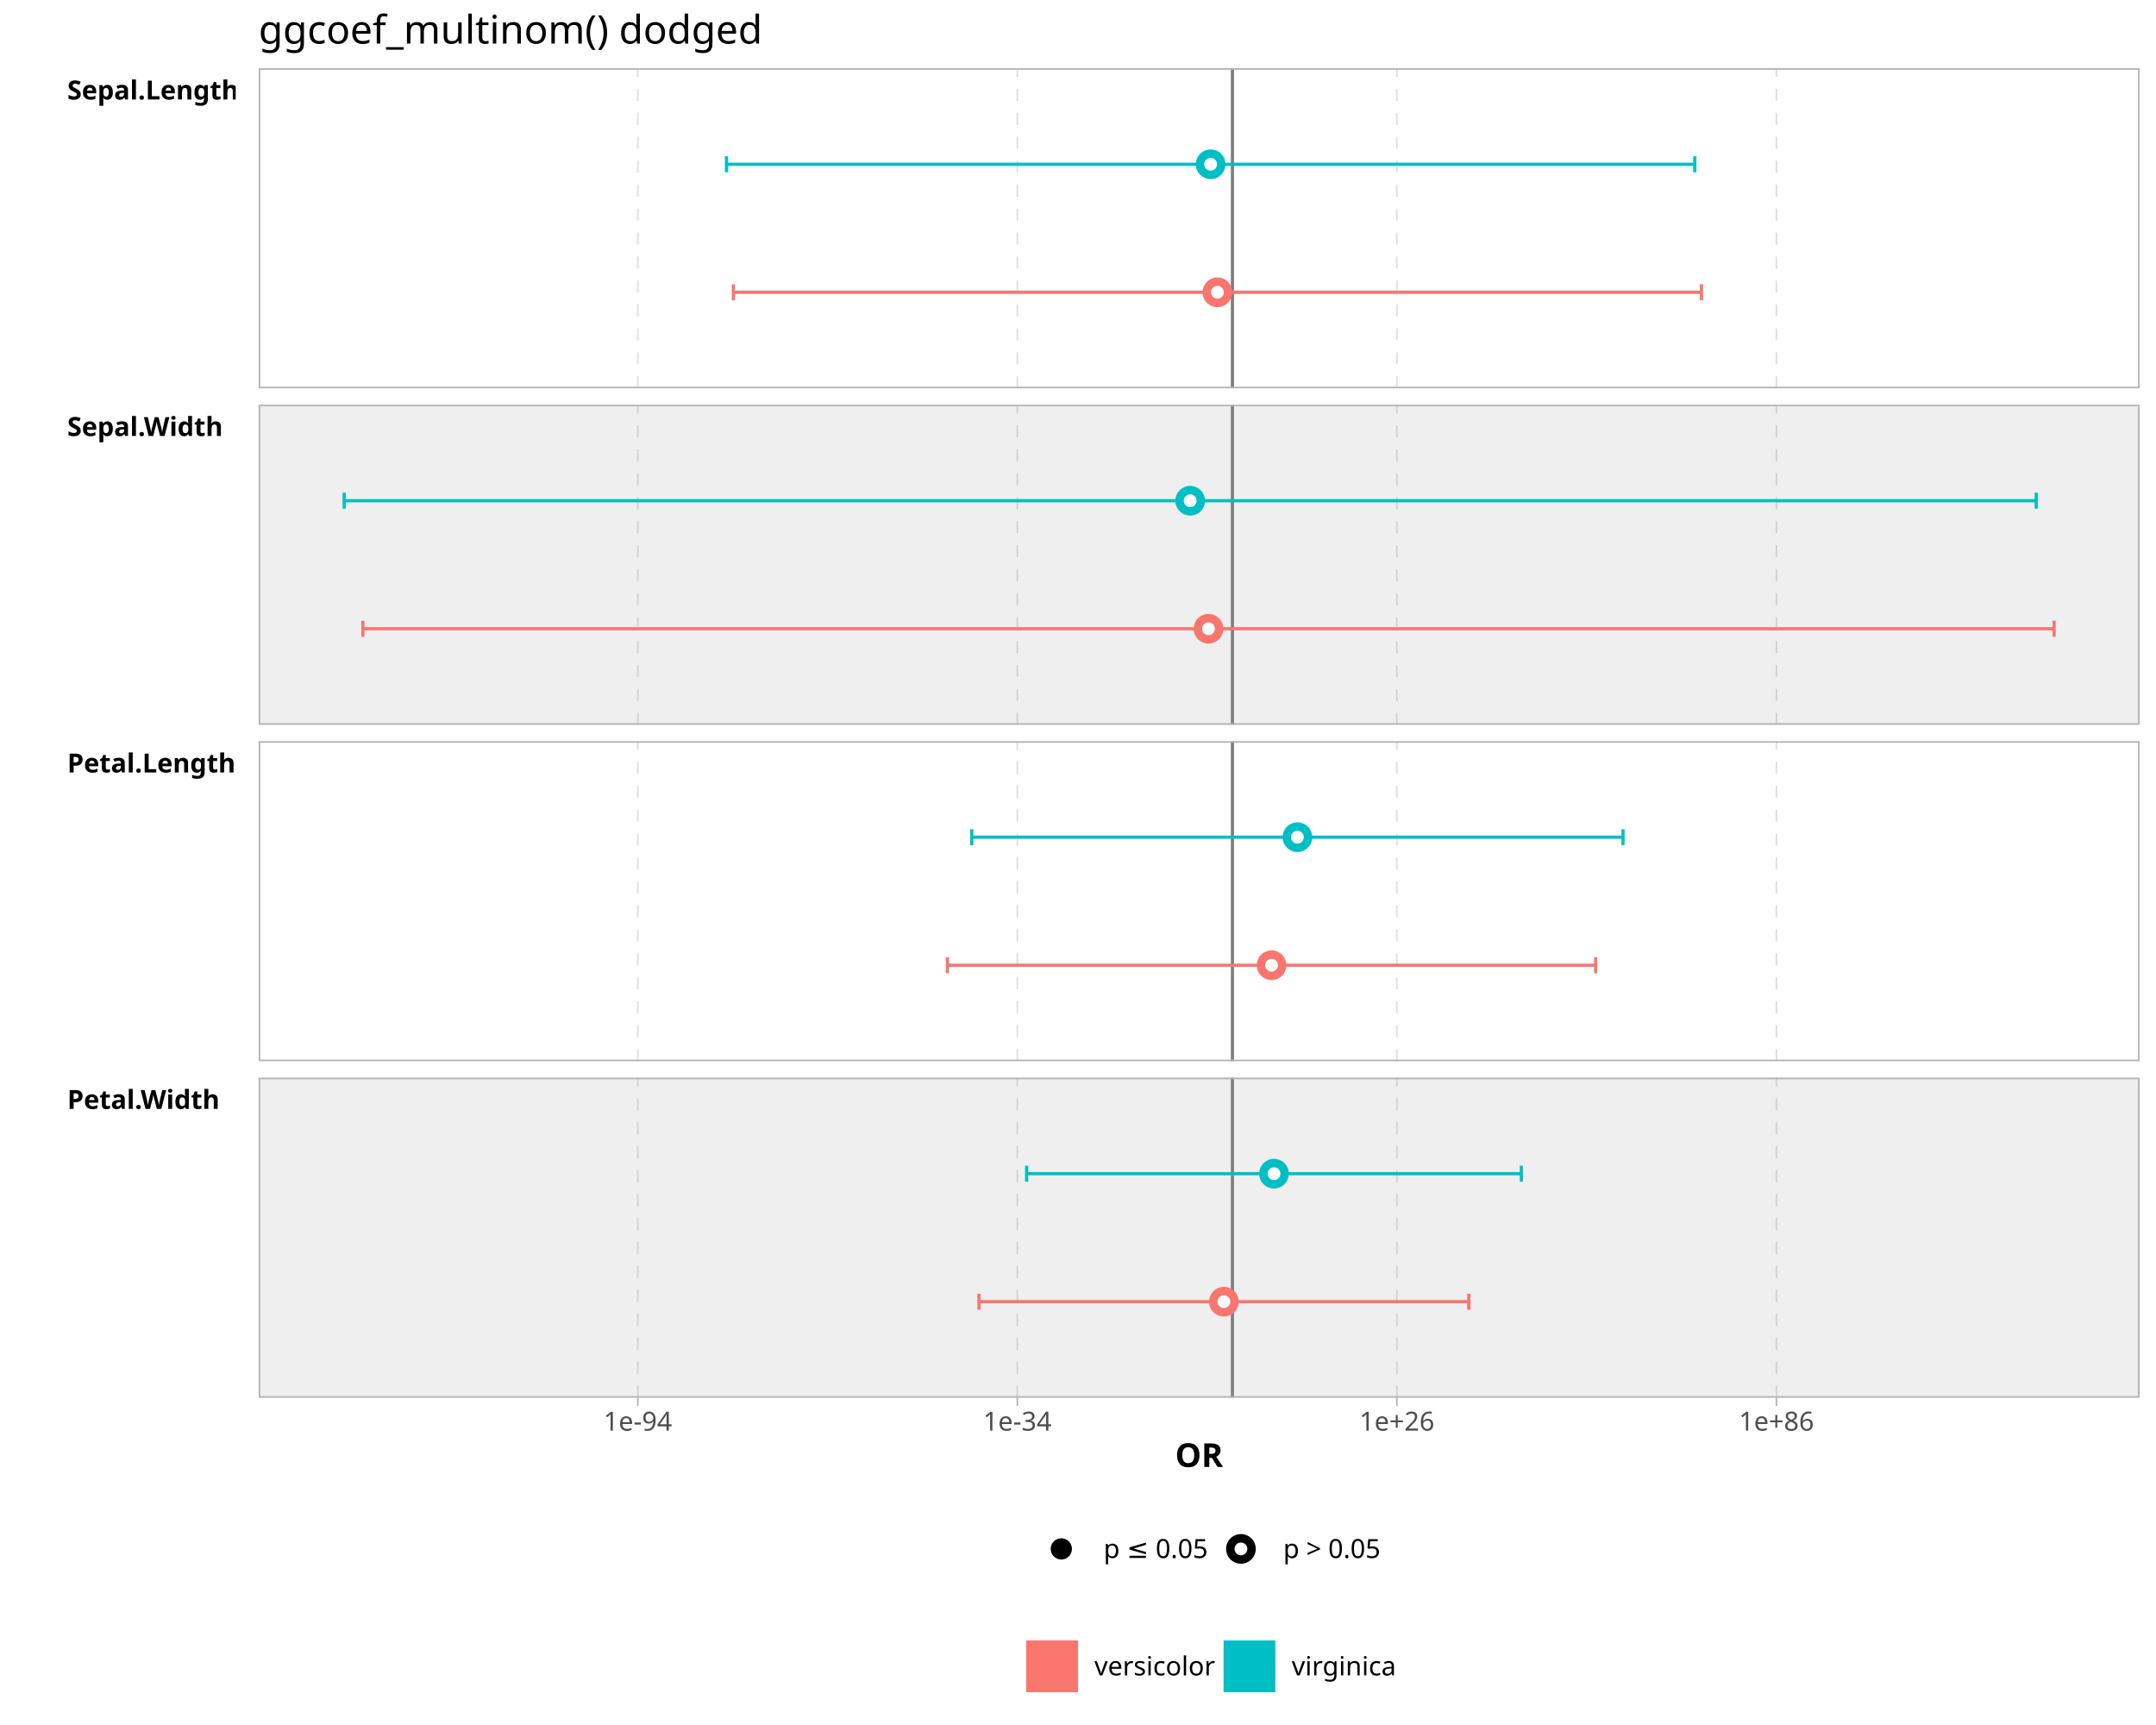
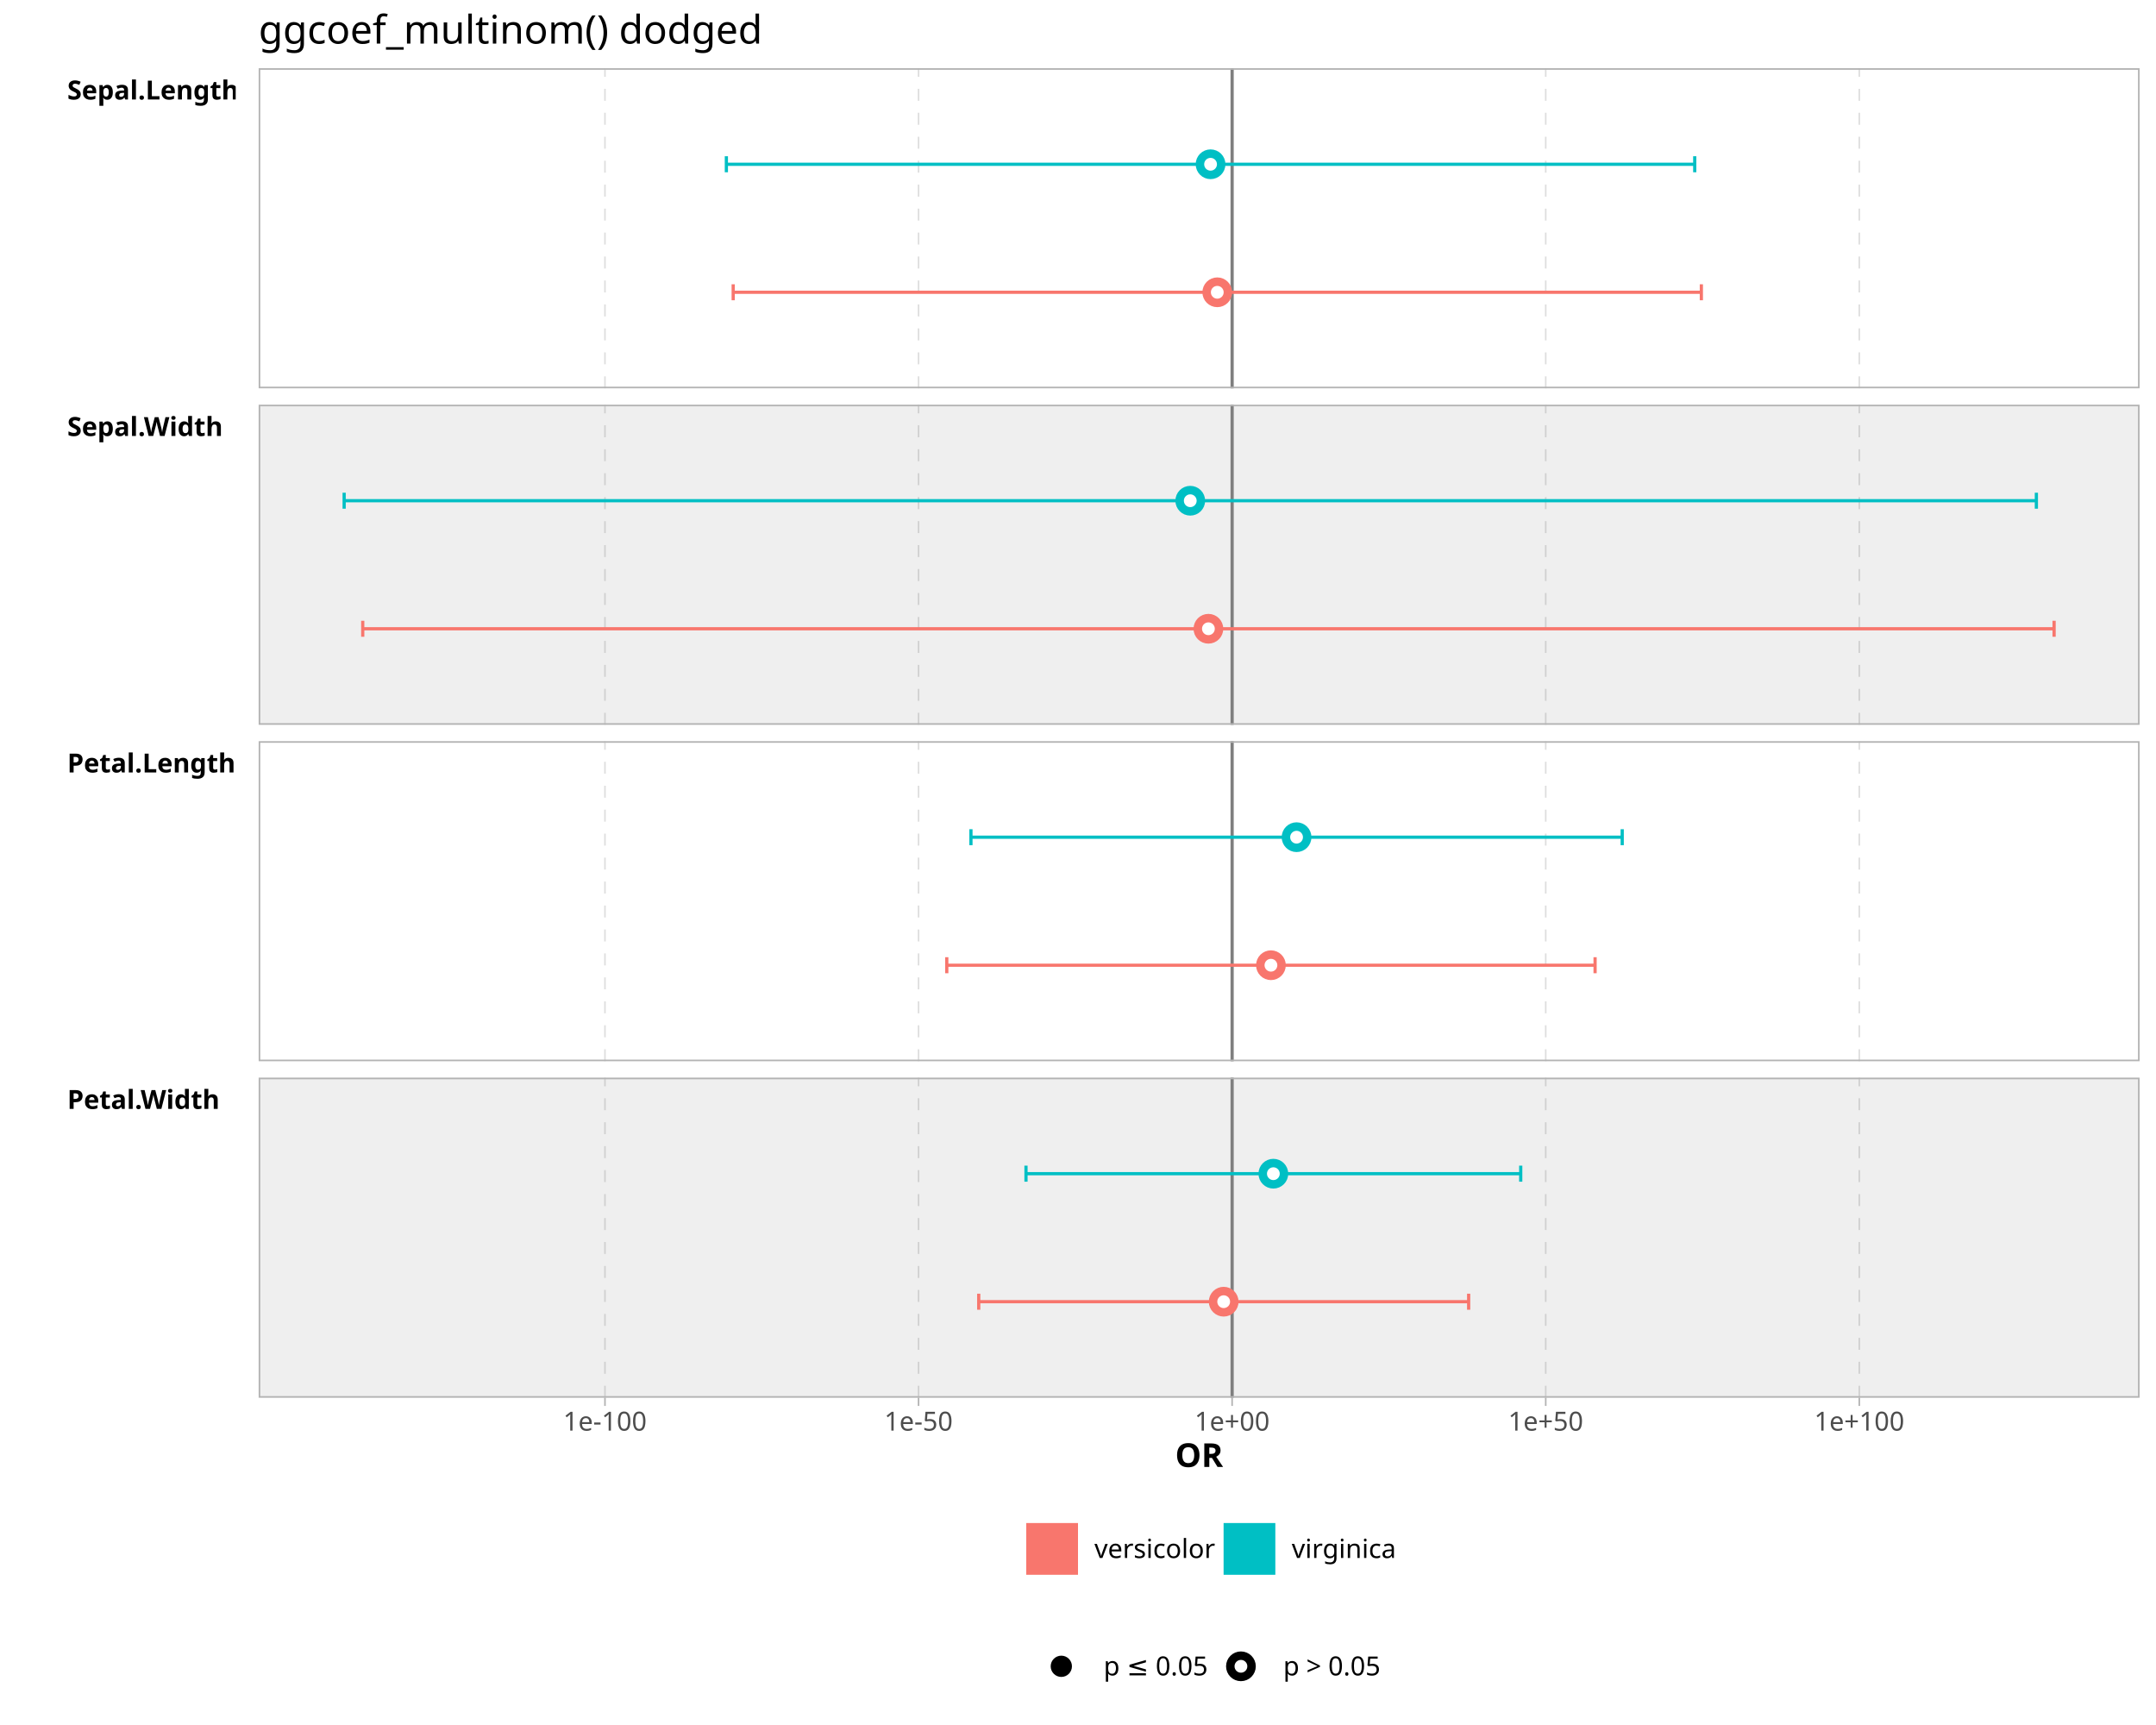
<svg xmlns="http://www.w3.org/2000/svg" class="svglite" data-engine-version="2.0" width="720.00pt" height="576.00pt" viewBox="0 0 720.00 576.00">
  <defs>
    <style type="text/css">
    .svglite line, .svglite polyline, .svglite polygon, .svglite path, .svglite rect, .svglite circle {
      fill: none;
      stroke: #000000;
      stroke-linecap: round;
      stroke-linejoin: round;
      stroke-miterlimit: 10.00;
    }
  </style>
  </defs>
  <rect width="100%" height="100%" style="stroke: none; fill: #FFFFFF;" />
  <defs>
    <clipPath id="cpMC4wMHw3MjAuMDB8MC4wMHw1NzYuMDA=">
      <rect x="0.00" y="0.00" width="720.00" height="576.00" />
    </clipPath>
  </defs>
  <g clip-path="url(#cpMC4wMHw3MjAuMDB8MC4wMHw1NzYuMDA=)">
    <rect x="0.00" y="0.00" width="720.00" height="576.00" style="stroke-width: 1.07; stroke: #FFFFFF; fill: #FFFFFF;" />
  </g>
  <defs>
    <clipPath id="cpODYuMzh8NzE0LjUyfDIyLjc4fDEyOS42Ng==">
      <rect x="86.38" y="22.78" width="628.14" height="106.87" />
    </clipPath>
  </defs>
  <g clip-path="url(#cpODYuMzh8NzE0LjUyfDIyLjc4fDEyOS42Ng==)">
    <rect x="86.38" y="22.78" width="628.14" height="106.87" style="stroke-width: 1.07; stroke: none; fill: #FFFFFF;" />
-     <polyline points="212.99,129.66 212.99,22.78 " style="stroke-width: 0.53; stroke: #DEDEDE; stroke-dasharray: 4.00,4.00; stroke-linecap: butt;" />
-     <polyline points="339.74,129.66 339.74,22.78 " style="stroke-width: 0.53; stroke: #DEDEDE; stroke-dasharray: 4.00,4.00; stroke-linecap: butt;" />
-     <polyline points="466.49,129.66 466.49,22.78 " style="stroke-width: 0.53; stroke: #DEDEDE; stroke-dasharray: 4.00,4.00; stroke-linecap: butt;" />
-     <polyline points="593.24,129.66 593.24,22.78 " style="stroke-width: 0.53; stroke: #DEDEDE; stroke-dasharray: 4.00,4.00; stroke-linecap: butt;" />
-     <rect x="86.38" y="22.78" width="628.14" height="106.87" style="stroke-width: 1.07; stroke: none; stroke-linecap: square; stroke-linejoin: miter;" />
-     <line x1="411.57" y1="129.66" x2="411.57" y2="22.78" style="stroke-width: 1.07; stroke: #7F7F7F; stroke-linecap: butt;" />
-     <polyline points="568.20,100.27 568.20,94.92 " style="stroke-width: 1.07; stroke: #F8766D; stroke-linecap: butt;" />
-     <polyline points="568.20,97.60 244.92,97.60 " style="stroke-width: 1.07; stroke: #F8766D; stroke-linecap: butt;" />
-     <polyline points="244.92,100.27 244.92,94.92 " style="stroke-width: 1.07; stroke: #F8766D; stroke-linecap: butt;" />
-     <polyline points="565.98,57.52 565.98,52.17 " style="stroke-width: 1.07; stroke: #00BFC4; stroke-linecap: butt;" />
-     <polyline points="565.98,54.85 242.62,54.85 " style="stroke-width: 1.07; stroke: #00BFC4; stroke-linecap: butt;" />
-     <polyline points="242.62,57.52 242.62,52.17 " style="stroke-width: 1.07; stroke: #00BFC4; stroke-linecap: butt;" />
-     <circle cx="406.56" cy="97.60" r="3.55" style="stroke-width: 2.83; stroke: #F8766D; fill: #FFFFFF;" />
-     <circle cx="404.30" cy="54.85" r="3.55" style="stroke-width: 2.83; stroke: #00BFC4; fill: #FFFFFF;" />
+     <polyline points="202.03,129.66 202.03,22.78 " style="stroke-width: 0.53; stroke: #DEDEDE; stroke-dasharray: 4.00,4.00; stroke-linecap: butt;" />
+     <polyline points="306.75,129.66 306.75,22.78 " style="stroke-width: 0.53; stroke: #DEDEDE; stroke-dasharray: 4.00,4.00; stroke-linecap: butt;" />
+     <polyline points="411.47,129.66 411.47,22.78 " style="stroke-width: 0.53; stroke: #DEDEDE; stroke-dasharray: 4.00,4.00; stroke-linecap: butt;" />
+     <polyline points="516.20,129.66 516.20,22.78 " style="stroke-width: 0.53; stroke: #DEDEDE; stroke-dasharray: 4.00,4.00; stroke-linecap: butt;" />
+     <polyline points="620.92,129.66 620.92,22.78 " style="stroke-width: 0.53; stroke: #DEDEDE; stroke-dasharray: 4.00,4.00; stroke-linecap: butt;" />
+     <rect x="86.38" y="22.78" width="628.14" height="106.87" style="stroke-width: 1.07; stroke: none; stroke-linecap: butt; stroke-linejoin: miter;" />
+     <line x1="411.47" y1="129.66" x2="411.47" y2="22.78" style="stroke-width: 1.07; stroke: #7F7F7F; stroke-linecap: butt;" />
+     <polyline points="568.17,100.27 568.17,94.92 " style="stroke-width: 1.07; stroke: #F8766D; stroke-linecap: butt;" />
+     <polyline points="568.17,97.60 244.85,97.60 " style="stroke-width: 1.07; stroke: #F8766D; stroke-linecap: butt;" />
+     <polyline points="244.85,100.27 244.85,94.92 " style="stroke-width: 1.07; stroke: #F8766D; stroke-linecap: butt;" />
+     <polyline points="565.96,57.52 565.96,52.17 " style="stroke-width: 1.07; stroke: #00BFC4; stroke-linecap: butt;" />
+     <polyline points="565.96,54.85 242.57,54.85 " style="stroke-width: 1.07; stroke: #00BFC4; stroke-linecap: butt;" />
+     <polyline points="242.57,57.52 242.57,52.17 " style="stroke-width: 1.07; stroke: #00BFC4; stroke-linecap: butt;" />
+     <circle cx="406.51" cy="97.60" r="3.55" style="stroke-width: 2.83; stroke: #F8766D; fill: #FFFFFF;" />
+     <circle cx="404.27" cy="54.85" r="3.55" style="stroke-width: 2.83; stroke: #00BFC4; fill: #FFFFFF;" />
    <rect x="86.38" y="22.78" width="628.14" height="106.87" style="stroke-width: 1.07; stroke: #B3B3B3;" />
  </g>
  <g clip-path="url(#cpMC4wMHw3MjAuMDB8MC4wMHw1NzYuMDA=)">
</g>
  <defs>
    <clipPath id="cpODYuMzh8NzE0LjUyfDEzNS4xNHwyNDIuMDE=">
      <rect x="86.38" y="135.14" width="628.14" height="106.87" />
    </clipPath>
  </defs>
  <g clip-path="url(#cpODYuMzh8NzE0LjUyfDEzNS4xNHwyNDIuMDE=)">
    <rect x="86.38" y="135.14" width="628.14" height="106.87" style="stroke-width: 1.07; stroke: none; fill: #FFFFFF;" />
-     <polyline points="212.99,242.01 212.99,135.14 " style="stroke-width: 0.53; stroke: #DEDEDE; stroke-dasharray: 4.00,4.00; stroke-linecap: butt;" />
-     <polyline points="339.74,242.01 339.74,135.14 " style="stroke-width: 0.53; stroke: #DEDEDE; stroke-dasharray: 4.00,4.00; stroke-linecap: butt;" />
-     <polyline points="466.49,242.01 466.49,135.14 " style="stroke-width: 0.53; stroke: #DEDEDE; stroke-dasharray: 4.00,4.00; stroke-linecap: butt;" />
-     <polyline points="593.24,242.01 593.24,135.14 " style="stroke-width: 0.53; stroke: #DEDEDE; stroke-dasharray: 4.00,4.00; stroke-linecap: butt;" />
-     <rect x="86.38" y="135.14" width="628.14" height="106.87" style="stroke-width: 1.07; stroke: none; stroke-linecap: square; stroke-linejoin: miter; fill: #111111; fill-opacity: 0.067;" />
-     <line x1="411.57" y1="242.01" x2="411.57" y2="135.14" style="stroke-width: 1.07; stroke: #7F7F7F; stroke-linecap: butt;" />
+     <polyline points="202.03,242.01 202.03,135.14 " style="stroke-width: 0.53; stroke: #DEDEDE; stroke-dasharray: 4.00,4.00; stroke-linecap: butt;" />
+     <polyline points="306.75,242.01 306.75,135.14 " style="stroke-width: 0.53; stroke: #DEDEDE; stroke-dasharray: 4.00,4.00; stroke-linecap: butt;" />
+     <polyline points="411.47,242.01 411.47,135.14 " style="stroke-width: 0.53; stroke: #DEDEDE; stroke-dasharray: 4.00,4.00; stroke-linecap: butt;" />
+     <polyline points="516.20,242.01 516.20,135.14 " style="stroke-width: 0.53; stroke: #DEDEDE; stroke-dasharray: 4.00,4.00; stroke-linecap: butt;" />
+     <polyline points="620.92,242.01 620.92,135.14 " style="stroke-width: 0.53; stroke: #DEDEDE; stroke-dasharray: 4.00,4.00; stroke-linecap: butt;" />
+     <rect x="86.38" y="135.14" width="628.14" height="106.87" style="stroke-width: 1.07; stroke: none; stroke-linecap: butt; stroke-linejoin: miter; fill: #111111; fill-opacity: 0.067;" />
+     <line x1="411.47" y1="242.01" x2="411.47" y2="135.14" style="stroke-width: 1.07; stroke: #7F7F7F; stroke-linecap: butt;" />
    <polyline points="685.97,212.62 685.97,207.28 " style="stroke-width: 1.07; stroke: #F8766D; stroke-linecap: butt;" />
-     <polyline points="685.97,209.95 121.19,209.95 " style="stroke-width: 1.07; stroke: #F8766D; stroke-linecap: butt;" />
-     <polyline points="121.19,212.62 121.19,207.28 " style="stroke-width: 1.07; stroke: #F8766D; stroke-linecap: butt;" />
-     <polyline points="680.00,169.87 680.00,164.53 " style="stroke-width: 1.07; stroke: #00BFC4; stroke-linecap: butt;" />
-     <polyline points="680.00,167.20 114.93,167.20 " style="stroke-width: 1.07; stroke: #00BFC4; stroke-linecap: butt;" />
+     <polyline points="685.97,209.95 121.14,209.95 " style="stroke-width: 1.07; stroke: #F8766D; stroke-linecap: butt;" />
+     <polyline points="121.14,212.62 121.14,207.28 " style="stroke-width: 1.07; stroke: #F8766D; stroke-linecap: butt;" />
+     <polyline points="680.05,169.87 680.05,164.53 " style="stroke-width: 1.07; stroke: #00BFC4; stroke-linecap: butt;" />
+     <polyline points="680.05,167.20 114.93,167.20 " style="stroke-width: 1.07; stroke: #00BFC4; stroke-linecap: butt;" />
    <polyline points="114.93,169.87 114.93,164.53 " style="stroke-width: 1.07; stroke: #00BFC4; stroke-linecap: butt;" />
-     <circle cx="403.58" cy="209.95" r="3.55" style="stroke-width: 2.83; stroke: #F8766D; fill: #FFFFFF;" />
-     <circle cx="397.46" cy="167.20" r="3.55" style="stroke-width: 2.83; stroke: #00BFC4; fill: #FFFFFF;" />
+     <circle cx="403.55" cy="209.95" r="3.55" style="stroke-width: 2.83; stroke: #F8766D; fill: #FFFFFF;" />
+     <circle cx="397.49" cy="167.20" r="3.55" style="stroke-width: 2.83; stroke: #00BFC4; fill: #FFFFFF;" />
    <rect x="86.38" y="135.14" width="628.14" height="106.87" style="stroke-width: 1.07; stroke: #B3B3B3;" />
  </g>
  <g clip-path="url(#cpMC4wMHw3MjAuMDB8MC4wMHw1NzYuMDA=)">
</g>
  <defs>
    <clipPath id="cpODYuMzh8NzE0LjUyfDI0Ny40OXwzNTQuMzY=">
      <rect x="86.38" y="247.49" width="628.14" height="106.87" />
    </clipPath>
  </defs>
  <g clip-path="url(#cpODYuMzh8NzE0LjUyfDI0Ny40OXwzNTQuMzY=)">
    <rect x="86.38" y="247.49" width="628.14" height="106.87" style="stroke-width: 1.07; stroke: none; fill: #FFFFFF;" />
-     <polyline points="212.99,354.36 212.99,247.49 " style="stroke-width: 0.53; stroke: #DEDEDE; stroke-dasharray: 4.00,4.00; stroke-linecap: butt;" />
-     <polyline points="339.74,354.36 339.74,247.49 " style="stroke-width: 0.53; stroke: #DEDEDE; stroke-dasharray: 4.00,4.00; stroke-linecap: butt;" />
-     <polyline points="466.49,354.36 466.49,247.49 " style="stroke-width: 0.53; stroke: #DEDEDE; stroke-dasharray: 4.00,4.00; stroke-linecap: butt;" />
-     <polyline points="593.24,354.36 593.24,247.49 " style="stroke-width: 0.53; stroke: #DEDEDE; stroke-dasharray: 4.00,4.00; stroke-linecap: butt;" />
-     <rect x="86.38" y="247.49" width="628.14" height="106.87" style="stroke-width: 1.07; stroke: none; stroke-linecap: square; stroke-linejoin: miter;" />
-     <line x1="411.57" y1="354.36" x2="411.57" y2="247.49" style="stroke-width: 1.07; stroke: #7F7F7F; stroke-linecap: butt;" />
-     <polyline points="532.87,324.97 532.87,319.63 " style="stroke-width: 1.07; stroke: #F8766D; stroke-linecap: butt;" />
-     <polyline points="532.87,322.30 316.40,322.30 " style="stroke-width: 1.07; stroke: #F8766D; stroke-linecap: butt;" />
-     <polyline points="316.40,324.97 316.40,319.63 " style="stroke-width: 1.07; stroke: #F8766D; stroke-linecap: butt;" />
-     <polyline points="542.01,282.22 542.01,276.88 " style="stroke-width: 1.07; stroke: #00BFC4; stroke-linecap: butt;" />
-     <polyline points="542.01,279.55 324.54,279.55 " style="stroke-width: 1.07; stroke: #00BFC4; stroke-linecap: butt;" />
-     <polyline points="324.54,282.22 324.54,276.88 " style="stroke-width: 1.07; stroke: #00BFC4; stroke-linecap: butt;" />
-     <circle cx="424.64" cy="322.30" r="3.55" style="stroke-width: 2.83; stroke: #F8766D; fill: #FFFFFF;" />
-     <circle cx="433.27" cy="279.55" r="3.55" style="stroke-width: 2.83; stroke: #00BFC4; fill: #FFFFFF;" />
+     <polyline points="202.03,354.36 202.03,247.49 " style="stroke-width: 0.53; stroke: #DEDEDE; stroke-dasharray: 4.00,4.00; stroke-linecap: butt;" />
+     <polyline points="306.75,354.36 306.75,247.49 " style="stroke-width: 0.53; stroke: #DEDEDE; stroke-dasharray: 4.00,4.00; stroke-linecap: butt;" />
+     <polyline points="411.47,354.36 411.47,247.49 " style="stroke-width: 0.53; stroke: #DEDEDE; stroke-dasharray: 4.00,4.00; stroke-linecap: butt;" />
+     <polyline points="516.20,354.36 516.20,247.49 " style="stroke-width: 0.53; stroke: #DEDEDE; stroke-dasharray: 4.00,4.00; stroke-linecap: butt;" />
+     <polyline points="620.92,354.36 620.92,247.49 " style="stroke-width: 0.53; stroke: #DEDEDE; stroke-dasharray: 4.00,4.00; stroke-linecap: butt;" />
+     <rect x="86.38" y="247.49" width="628.14" height="106.87" style="stroke-width: 1.07; stroke: none; stroke-linecap: butt; stroke-linejoin: miter;" />
+     <line x1="411.47" y1="354.36" x2="411.47" y2="247.49" style="stroke-width: 1.07; stroke: #7F7F7F; stroke-linecap: butt;" />
+     <polyline points="532.68,324.97 532.68,319.63 " style="stroke-width: 1.07; stroke: #F8766D; stroke-linecap: butt;" />
+     <polyline points="532.68,322.30 316.18,322.30 " style="stroke-width: 1.07; stroke: #F8766D; stroke-linecap: butt;" />
+     <polyline points="316.18,324.97 316.18,319.63 " style="stroke-width: 1.07; stroke: #F8766D; stroke-linecap: butt;" />
+     <polyline points="541.74,282.22 541.74,276.88 " style="stroke-width: 1.07; stroke: #00BFC4; stroke-linecap: butt;" />
+     <polyline points="541.74,279.55 324.25,279.55 " style="stroke-width: 1.07; stroke: #00BFC4; stroke-linecap: butt;" />
+     <polyline points="324.25,282.22 324.25,276.88 " style="stroke-width: 1.07; stroke: #00BFC4; stroke-linecap: butt;" />
+     <circle cx="424.43" cy="322.30" r="3.55" style="stroke-width: 2.83; stroke: #F8766D; fill: #FFFFFF;" />
+     <circle cx="432.99" cy="279.55" r="3.55" style="stroke-width: 2.83; stroke: #00BFC4; fill: #FFFFFF;" />
    <rect x="86.38" y="247.49" width="628.14" height="106.87" style="stroke-width: 1.07; stroke: #B3B3B3;" />
  </g>
  <g clip-path="url(#cpMC4wMHw3MjAuMDB8MC4wMHw1NzYuMDA=)">
</g>
  <defs>
    <clipPath id="cpODYuMzh8NzE0LjUyfDM1OS44NHw0NjYuNzI=">
      <rect x="86.38" y="359.84" width="628.14" height="106.87" />
    </clipPath>
  </defs>
  <g clip-path="url(#cpODYuMzh8NzE0LjUyfDM1OS44NHw0NjYuNzI=)">
    <rect x="86.38" y="359.84" width="628.14" height="106.87" style="stroke-width: 1.07; stroke: none; fill: #FFFFFF;" />
-     <polyline points="212.99,466.72 212.99,359.84 " style="stroke-width: 0.53; stroke: #DEDEDE; stroke-dasharray: 4.00,4.00; stroke-linecap: butt;" />
-     <polyline points="339.74,466.72 339.74,359.84 " style="stroke-width: 0.53; stroke: #DEDEDE; stroke-dasharray: 4.00,4.00; stroke-linecap: butt;" />
-     <polyline points="466.49,466.72 466.49,359.84 " style="stroke-width: 0.53; stroke: #DEDEDE; stroke-dasharray: 4.00,4.00; stroke-linecap: butt;" />
-     <polyline points="593.24,466.72 593.24,359.84 " style="stroke-width: 0.53; stroke: #DEDEDE; stroke-dasharray: 4.00,4.00; stroke-linecap: butt;" />
-     <rect x="86.38" y="359.84" width="628.14" height="106.87" style="stroke-width: 1.07; stroke: none; stroke-linecap: square; stroke-linejoin: miter; fill: #111111; fill-opacity: 0.067;" />
-     <line x1="411.57" y1="466.72" x2="411.57" y2="359.84" style="stroke-width: 1.07; stroke: #7F7F7F; stroke-linecap: butt;" />
-     <polyline points="490.52,437.33 490.52,431.98 " style="stroke-width: 1.07; stroke: #F8766D; stroke-linecap: butt;" />
-     <polyline points="490.52,434.65 326.93,434.65 " style="stroke-width: 1.07; stroke: #F8766D; stroke-linecap: butt;" />
-     <polyline points="326.93,437.33 326.93,431.98 " style="stroke-width: 1.07; stroke: #F8766D; stroke-linecap: butt;" />
-     <polyline points="508.05,394.58 508.05,389.23 " style="stroke-width: 1.07; stroke: #00BFC4; stroke-linecap: butt;" />
-     <polyline points="508.05,391.91 342.85,391.91 " style="stroke-width: 1.07; stroke: #00BFC4; stroke-linecap: butt;" />
-     <polyline points="342.85,394.58 342.85,389.23 " style="stroke-width: 1.07; stroke: #00BFC4; stroke-linecap: butt;" />
-     <circle cx="408.72" cy="434.65" r="3.55" style="stroke-width: 2.83; stroke: #F8766D; fill: #FFFFFF;" />
-     <circle cx="425.45" cy="391.91" r="3.55" style="stroke-width: 2.83; stroke: #00BFC4; fill: #FFFFFF;" />
+     <polyline points="202.03,466.72 202.03,359.84 " style="stroke-width: 0.53; stroke: #DEDEDE; stroke-dasharray: 4.00,4.00; stroke-linecap: butt;" />
+     <polyline points="306.75,466.72 306.75,359.84 " style="stroke-width: 0.53; stroke: #DEDEDE; stroke-dasharray: 4.00,4.00; stroke-linecap: butt;" />
+     <polyline points="411.47,466.72 411.47,359.84 " style="stroke-width: 0.53; stroke: #DEDEDE; stroke-dasharray: 4.00,4.00; stroke-linecap: butt;" />
+     <polyline points="516.20,466.72 516.20,359.84 " style="stroke-width: 0.53; stroke: #DEDEDE; stroke-dasharray: 4.00,4.00; stroke-linecap: butt;" />
+     <polyline points="620.92,466.72 620.92,359.84 " style="stroke-width: 0.53; stroke: #DEDEDE; stroke-dasharray: 4.00,4.00; stroke-linecap: butt;" />
+     <rect x="86.38" y="359.84" width="628.14" height="106.87" style="stroke-width: 1.07; stroke: none; stroke-linecap: butt; stroke-linejoin: miter; fill: #111111; fill-opacity: 0.067;" />
+     <line x1="411.47" y1="466.72" x2="411.47" y2="359.84" style="stroke-width: 1.07; stroke: #7F7F7F; stroke-linecap: butt;" />
+     <polyline points="490.46,437.33 490.46,431.98 " style="stroke-width: 1.07; stroke: #F8766D; stroke-linecap: butt;" />
+     <polyline points="490.46,434.65 326.85,434.65 " style="stroke-width: 1.07; stroke: #F8766D; stroke-linecap: butt;" />
+     <polyline points="326.85,437.33 326.85,431.98 " style="stroke-width: 1.07; stroke: #F8766D; stroke-linecap: butt;" />
+     <polyline points="507.85,394.58 507.85,389.23 " style="stroke-width: 1.07; stroke: #00BFC4; stroke-linecap: butt;" />
+     <polyline points="507.85,391.91 342.63,391.91 " style="stroke-width: 1.07; stroke: #00BFC4; stroke-linecap: butt;" />
+     <polyline points="342.63,394.58 342.63,389.23 " style="stroke-width: 1.07; stroke: #00BFC4; stroke-linecap: butt;" />
+     <circle cx="408.65" cy="434.65" r="3.55" style="stroke-width: 2.83; stroke: #F8766D; fill: #FFFFFF;" />
+     <circle cx="425.24" cy="391.91" r="3.55" style="stroke-width: 2.83; stroke: #00BFC4; fill: #FFFFFF;" />
    <rect x="86.38" y="359.84" width="628.14" height="106.87" style="stroke-width: 1.07; stroke: #B3B3B3;" />
  </g>
  <g clip-path="url(#cpMC4wMHw3MjAuMDB8MC4wMHw1NzYuMDA=)">
</g>
  <defs>
    <clipPath id="cpMTguMDd8NzguNzF8MjIuNzh8MTI5LjY2">
      <rect x="18.07" y="22.78" width="60.64" height="106.87" />
    </clipPath>
  </defs>
  <g clip-path="url(#cpMTguMDd8NzguNzF8MjIuNzh8MTI5LjY2)">
    <text x="22.46" y="33.22" style="font-size: 8.80px; font-weight: bold; font-family: sans;" textLength="51.87px" lengthAdjust="spacingAndGlyphs">Sepal.Length</text>
  </g>
  <g clip-path="url(#cpMC4wMHw3MjAuMDB8MC4wMHw1NzYuMDA=)">
</g>
  <defs>
    <clipPath id="cpMTguMDd8NzguNzF8MTM1LjE0fDI0Mi4wMQ==">
      <rect x="18.07" y="135.14" width="60.64" height="106.87" />
    </clipPath>
  </defs>
  <g clip-path="url(#cpMTguMDd8NzguNzF8MTM1LjE0fDI0Mi4wMQ==)">
    <text x="22.46" y="145.58" style="font-size: 8.80px; font-weight: bold; font-family: sans;" textLength="47.45px" lengthAdjust="spacingAndGlyphs">Sepal.Width</text>
  </g>
  <g clip-path="url(#cpMC4wMHw3MjAuMDB8MC4wMHw1NzYuMDA=)">
</g>
  <defs>
    <clipPath id="cpMTguMDd8NzguNzF8MjQ3LjQ5fDM1NC4zNg==">
      <rect x="18.07" y="247.49" width="60.64" height="106.87" />
    </clipPath>
  </defs>
  <g clip-path="url(#cpMTguMDd8NzguNzF8MjQ3LjQ5fDM1NC4zNg==)">
    <text x="22.46" y="257.93" style="font-size: 8.80px; font-weight: bold; font-family: sans;" textLength="49.42px" lengthAdjust="spacingAndGlyphs">Petal.Length</text>
  </g>
  <g clip-path="url(#cpMC4wMHw3MjAuMDB8MC4wMHw1NzYuMDA=)">
</g>
  <defs>
    <clipPath id="cpMTguMDd8NzguNzF8MzU5Ljg0fDQ2Ni43Mg==">
      <rect x="18.07" y="359.84" width="60.64" height="106.87" />
    </clipPath>
  </defs>
  <g clip-path="url(#cpMTguMDd8NzguNzF8MzU5Ljg0fDQ2Ni43Mg==)">
    <text x="22.46" y="370.28" style="font-size: 8.80px; font-weight: bold; font-family: sans;" textLength="45.00px" lengthAdjust="spacingAndGlyphs">Petal.Width</text>
  </g>
  <g clip-path="url(#cpMC4wMHw3MjAuMDB8MC4wMHw1NzYuMDA=)">
-     <polyline points="212.99,469.46 212.99,466.72 " style="stroke-width: 0.53; stroke: #B3B3B3; stroke-linecap: butt;" />
-     <polyline points="339.74,469.46 339.74,466.72 " style="stroke-width: 0.53; stroke: #B3B3B3; stroke-linecap: butt;" />
-     <polyline points="466.49,469.46 466.49,466.72 " style="stroke-width: 0.53; stroke: #B3B3B3; stroke-linecap: butt;" />
-     <polyline points="593.24,469.46 593.24,466.72 " style="stroke-width: 0.53; stroke: #B3B3B3; stroke-linecap: butt;" />
-     <text x="212.99" y="477.70" text-anchor="middle" style="font-size: 8.80px; fill: #4D4D4D; font-family: sans;" textLength="22.51px" lengthAdjust="spacingAndGlyphs">1e-94</text>
-     <text x="339.74" y="477.70" text-anchor="middle" style="font-size: 8.80px; fill: #4D4D4D; font-family: sans;" textLength="22.51px" lengthAdjust="spacingAndGlyphs">1e-34</text>
-     <text x="466.49" y="477.70" text-anchor="middle" style="font-size: 8.80px; fill: #4D4D4D; font-family: sans;" textLength="24.72px" lengthAdjust="spacingAndGlyphs">1e+26</text>
-     <text x="593.24" y="477.70" text-anchor="middle" style="font-size: 8.80px; fill: #4D4D4D; font-family: sans;" textLength="24.72px" lengthAdjust="spacingAndGlyphs">1e+86</text>
+     <polyline points="202.03,469.46 202.03,466.72 " style="stroke-width: 0.53; stroke: #B3B3B3; stroke-linecap: butt;" />
+     <polyline points="306.75,469.46 306.75,466.72 " style="stroke-width: 0.53; stroke: #B3B3B3; stroke-linecap: butt;" />
+     <polyline points="411.47,469.46 411.47,466.72 " style="stroke-width: 0.53; stroke: #B3B3B3; stroke-linecap: butt;" />
+     <polyline points="516.20,469.46 516.20,466.72 " style="stroke-width: 0.53; stroke: #B3B3B3; stroke-linecap: butt;" />
+     <polyline points="620.92,469.46 620.92,466.72 " style="stroke-width: 0.53; stroke: #B3B3B3; stroke-linecap: butt;" />
+     <text x="202.03" y="477.70" text-anchor="middle" style="font-size: 8.80px; fill: #4D4D4D; font-family: sans;" textLength="27.40px" lengthAdjust="spacingAndGlyphs">1e-100</text>
+     <text x="306.75" y="477.70" text-anchor="middle" style="font-size: 8.80px; fill: #4D4D4D; font-family: sans;" textLength="22.51px" lengthAdjust="spacingAndGlyphs">1e-50</text>
+     <text x="411.47" y="477.70" text-anchor="middle" style="font-size: 8.80px; fill: #4D4D4D; font-family: sans;" textLength="24.72px" lengthAdjust="spacingAndGlyphs">1e+00</text>
+     <text x="516.20" y="477.70" text-anchor="middle" style="font-size: 8.80px; fill: #4D4D4D; font-family: sans;" textLength="24.72px" lengthAdjust="spacingAndGlyphs">1e+50</text>
+     <text x="620.92" y="477.70" text-anchor="middle" style="font-size: 8.80px; fill: #4D4D4D; font-family: sans;" textLength="29.62px" lengthAdjust="spacingAndGlyphs">1e+100</text>
    <text x="400.45" y="489.84" text-anchor="middle" style="font-size: 11.00px; font-weight: bold; font-family: sans;" textLength="16.51px" lengthAdjust="spacingAndGlyphs">OR</text>
-     <rect x="334.83" y="503.08" width="131.23" height="28.24" style="stroke-width: 1.07; stroke: none; fill: #FFFFFF;" />
-     <rect x="345.79" y="508.56" width="17.28" height="17.28" style="stroke-width: 1.07; stroke: none; fill: #FFFFFF;" />
-     <circle cx="354.43" cy="517.20" r="3.55" style="stroke-width: 2.83; stroke: none; fill: #000000;" />
-     <rect x="405.77" y="508.56" width="17.28" height="17.28" style="stroke-width: 1.07; stroke: none; fill: #FFFFFF;" />
-     <circle cx="414.41" cy="517.20" r="3.55" style="stroke-width: 2.83; fill: #FFFFFF;" />
-     <text x="368.55" y="520.23" style="font-size: 8.80px; font-family: sans;" textLength="31.74px" lengthAdjust="spacingAndGlyphs">p ≤ 0.05</text>
-     <text x="428.53" y="520.23" style="font-size: 8.80px; font-family: sans;" textLength="32.05px" lengthAdjust="spacingAndGlyphs">p &gt; 0.05</text>
-     <rect x="331.76" y="542.28" width="137.38" height="28.24" style="stroke-width: 1.07; stroke: none; fill: #FFFFFF;" />
-     <rect x="342.72" y="547.76" width="17.28" height="17.28" style="stroke-width: 1.07; stroke: none; fill: #FFFFFF;" />
-     <rect x="342.72" y="547.76" width="17.28" height="17.28" style="stroke-width: 0.75; stroke: none; fill: #F8766D;" />
-     <line x1="344.45" y1="556.40" x2="358.27" y2="556.40" style="stroke-width: 1.07; stroke: #F8766D; stroke-linecap: butt;" />
-     <circle cx="351.36" cy="556.40" r="3.55" style="stroke-width: 2.83; stroke: #F8766D; fill: #F8766D;" />
-     <rect x="408.62" y="547.76" width="17.28" height="17.28" style="stroke-width: 1.07; stroke: none; fill: #FFFFFF;" />
-     <rect x="408.62" y="547.76" width="17.28" height="17.28" style="stroke-width: 0.75; stroke: none; fill: #00BFC4;" />
-     <line x1="410.35" y1="556.40" x2="424.17" y2="556.40" style="stroke-width: 1.07; stroke: #00BFC4; stroke-linecap: butt;" />
-     <circle cx="417.26" cy="556.40" r="3.55" style="stroke-width: 2.83; stroke: #00BFC4; fill: #00BFC4;" />
-     <text x="365.48" y="559.43" style="font-size: 8.80px; font-family: sans;" textLength="37.66px" lengthAdjust="spacingAndGlyphs">versicolor</text>
-     <text x="431.38" y="559.43" style="font-size: 8.80px; font-family: sans;" textLength="32.28px" lengthAdjust="spacingAndGlyphs">virginica</text>
+     <rect x="331.76" y="503.08" width="137.38" height="28.24" style="stroke-width: 1.07; stroke: none; fill: #FFFFFF;" />
+     <rect x="342.72" y="508.56" width="17.28" height="17.28" style="stroke-width: 1.07; stroke: none; fill: #FFFFFF;" />
+     <rect x="342.72" y="508.56" width="17.28" height="17.28" style="stroke-width: 0.75; stroke: none; fill: #F8766D;" />
+     <line x1="344.45" y1="517.20" x2="358.27" y2="517.20" style="stroke-width: 1.07; stroke: #F8766D; stroke-linecap: butt;" />
+     <circle cx="351.36" cy="517.20" r="3.55" style="stroke-width: 2.83; stroke: #F8766D; fill: #F8766D;" />
+     <rect x="408.62" y="508.56" width="17.28" height="17.28" style="stroke-width: 1.07; stroke: none; fill: #FFFFFF;" />
+     <rect x="408.62" y="508.56" width="17.28" height="17.28" style="stroke-width: 0.75; stroke: none; fill: #00BFC4;" />
+     <line x1="410.35" y1="517.20" x2="424.17" y2="517.20" style="stroke-width: 1.07; stroke: #00BFC4; stroke-linecap: butt;" />
+     <circle cx="417.26" cy="517.20" r="3.55" style="stroke-width: 2.83; stroke: #00BFC4; fill: #00BFC4;" />
+     <text x="365.48" y="520.23" style="font-size: 8.80px; font-family: sans;" textLength="37.66px" lengthAdjust="spacingAndGlyphs">versicolor</text>
+     <text x="431.38" y="520.23" style="font-size: 8.80px; font-family: sans;" textLength="32.28px" lengthAdjust="spacingAndGlyphs">virginica</text>
+     <rect x="334.83" y="542.28" width="131.23" height="28.24" style="stroke-width: 1.07; stroke: none; fill: #FFFFFF;" />
+     <rect x="345.79" y="547.76" width="17.28" height="17.28" style="stroke-width: 1.07; stroke: none; fill: #FFFFFF;" />
+     <circle cx="354.43" cy="556.40" r="3.55" style="stroke-width: 2.83; stroke: none; fill: #000000;" />
+     <rect x="405.77" y="547.76" width="17.28" height="17.28" style="stroke-width: 1.07; stroke: none; fill: #FFFFFF;" />
+     <circle cx="414.41" cy="556.40" r="3.55" style="stroke-width: 2.83; fill: #FFFFFF;" />
+     <text x="368.55" y="559.43" style="font-size: 8.80px; font-family: sans;" textLength="31.74px" lengthAdjust="spacingAndGlyphs">p ≤ 0.05</text>
+     <text x="428.53" y="559.43" style="font-size: 8.80px; font-family: sans;" textLength="32.05px" lengthAdjust="spacingAndGlyphs">p &gt; 0.05</text>
    <text x="86.38" y="14.56" style="font-size: 13.20px; font-family: sans;" textLength="157.05px" lengthAdjust="spacingAndGlyphs">ggcoef_multinom() dodged</text>
  </g>
</svg>
